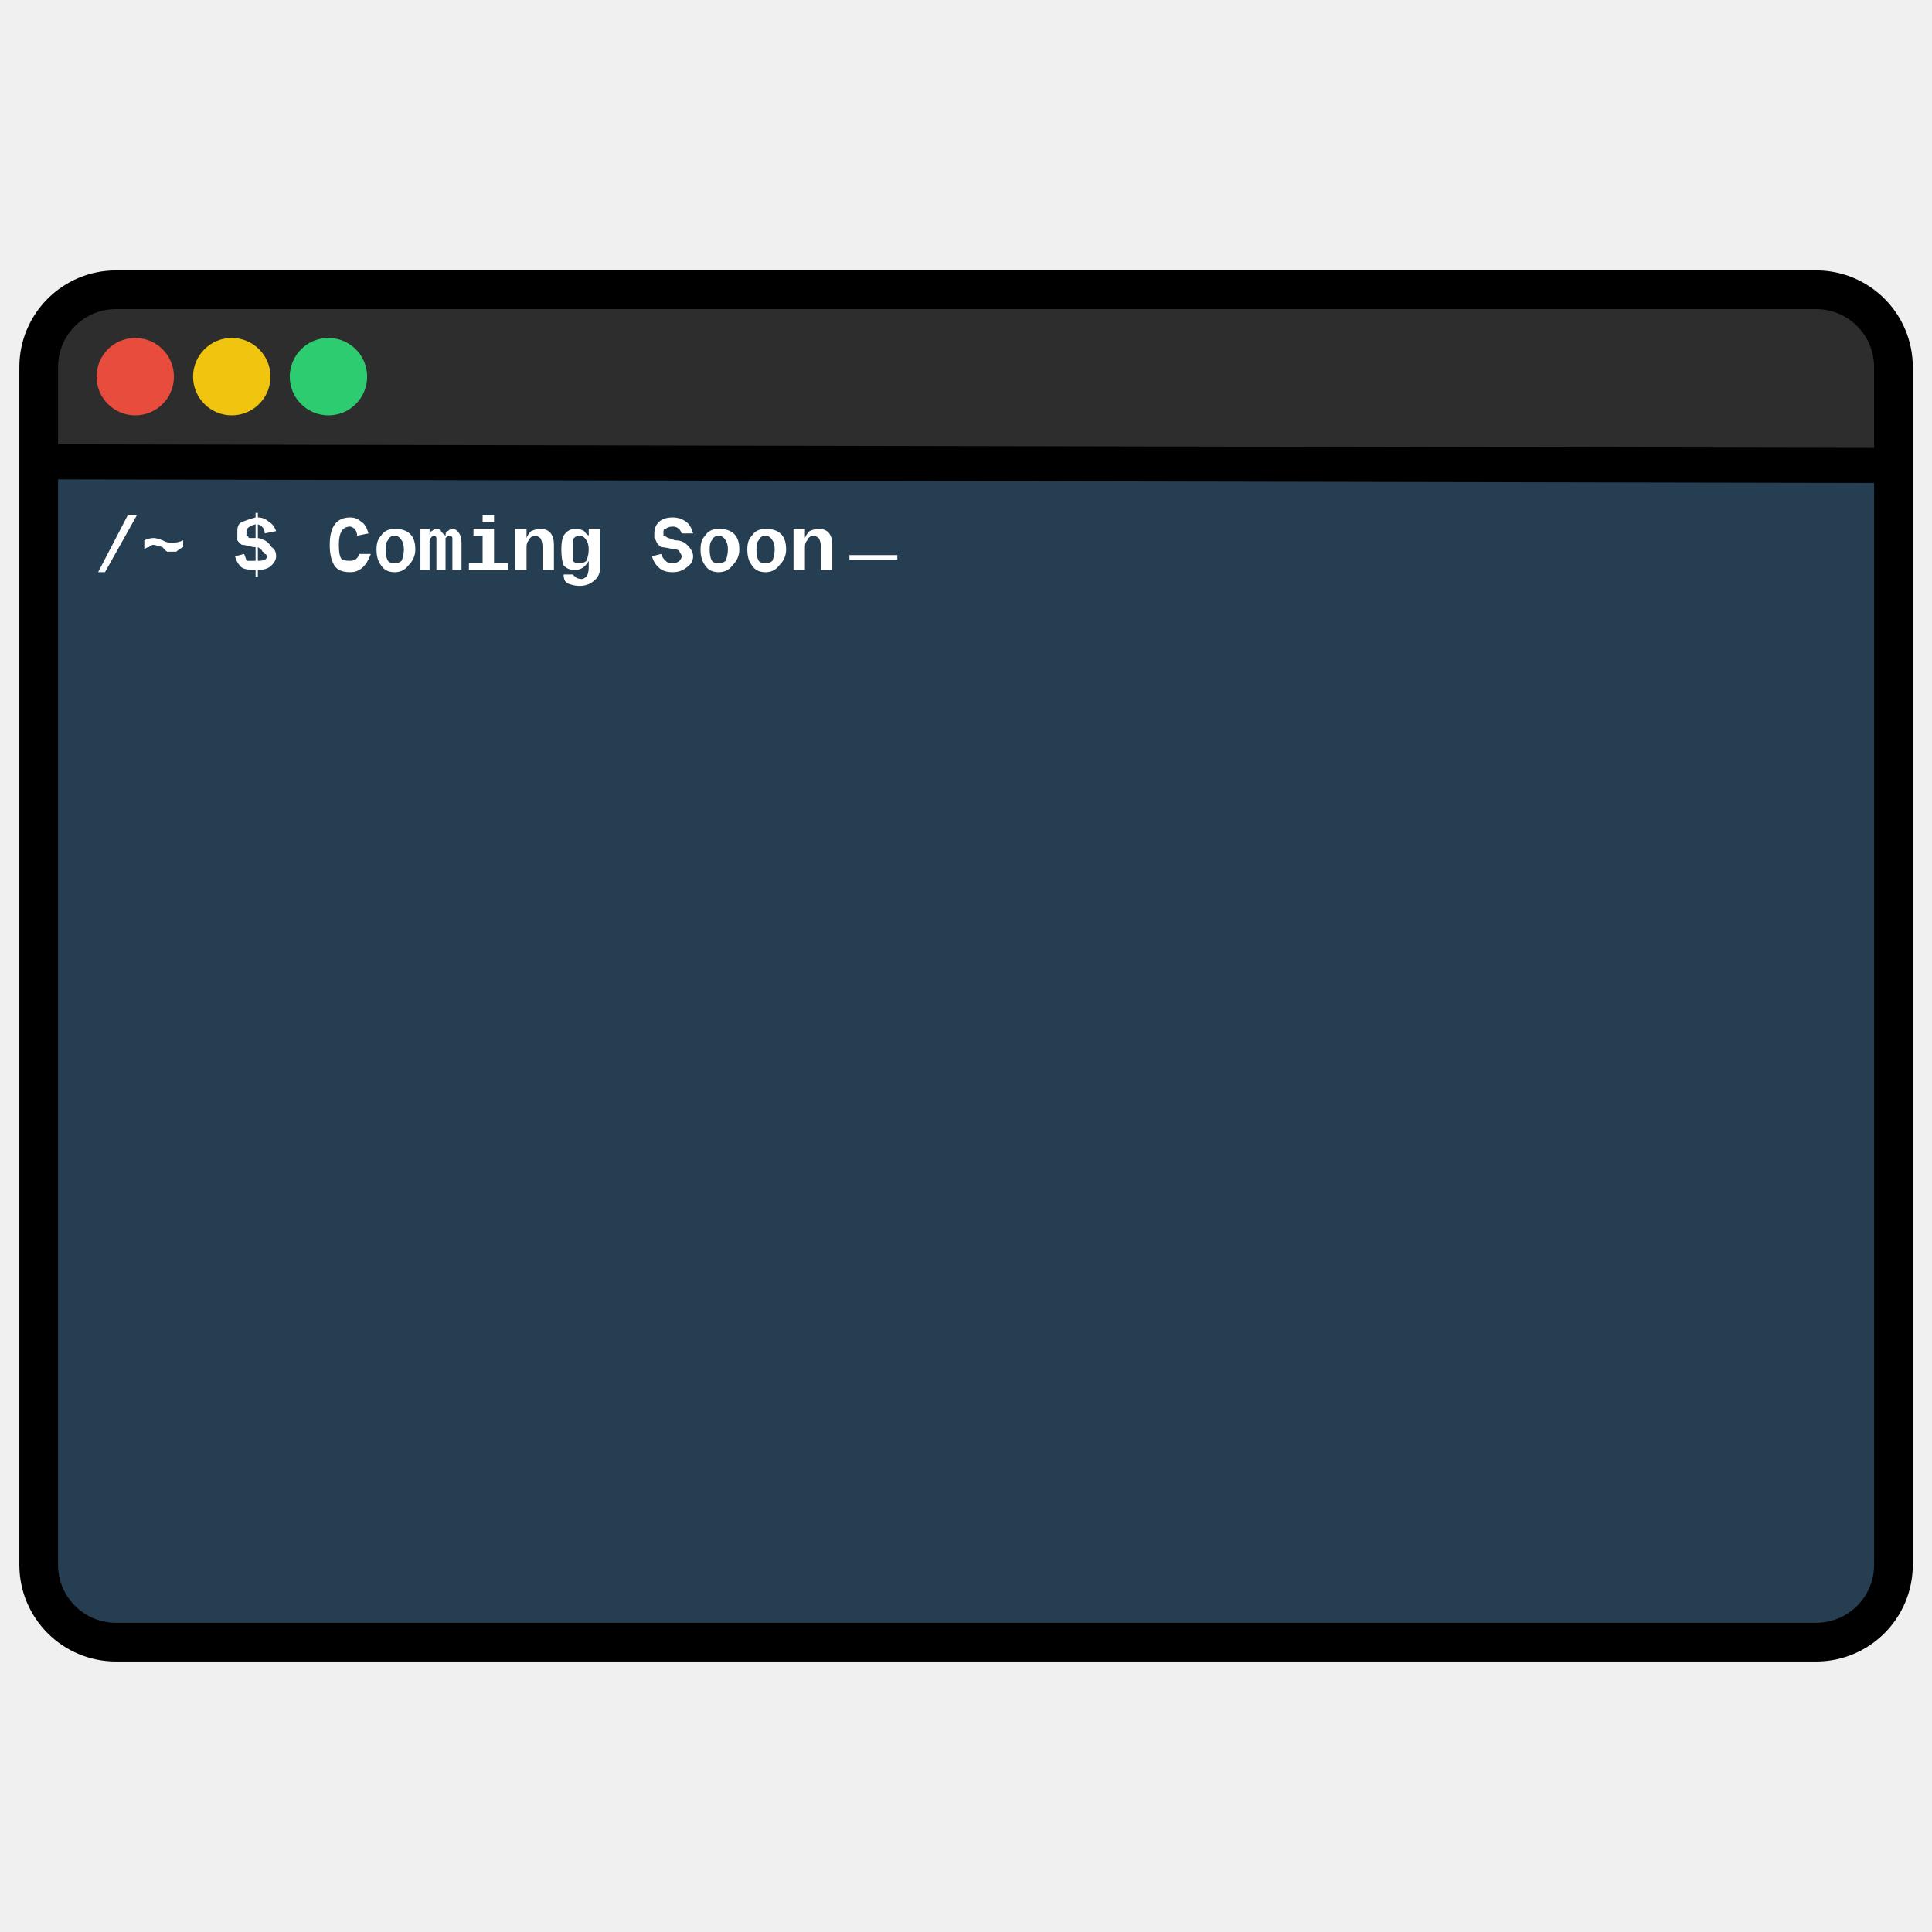
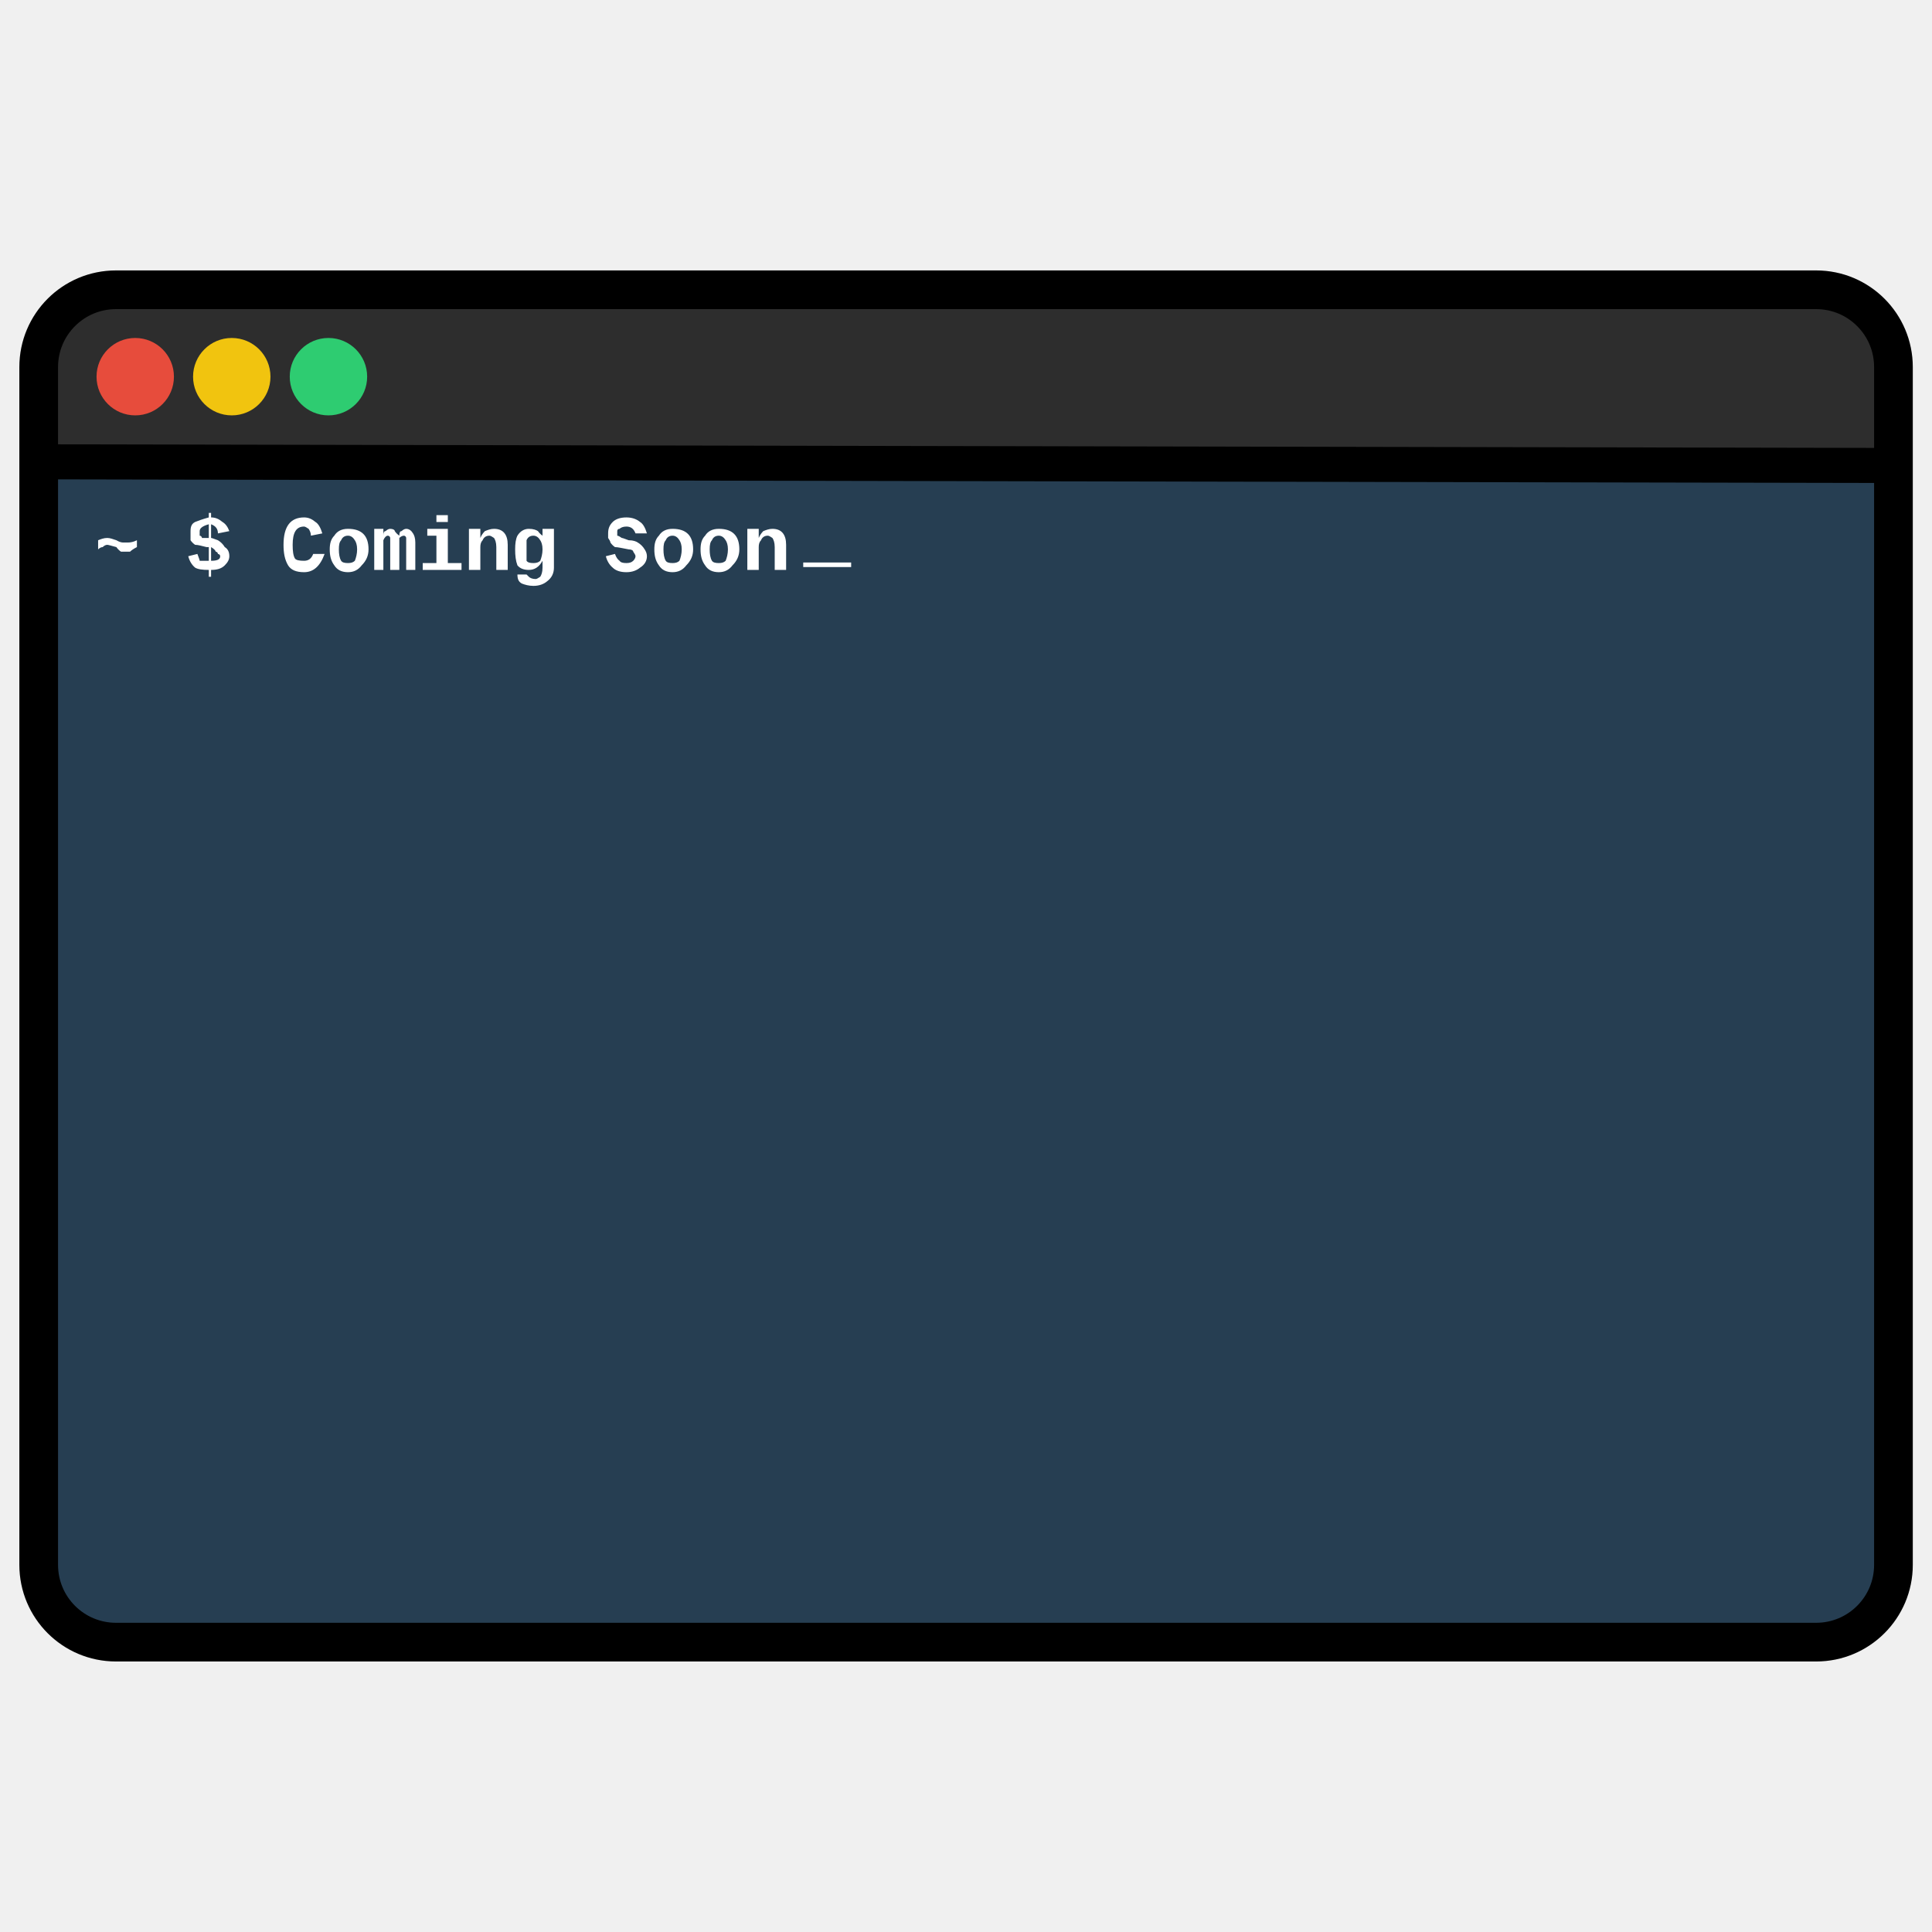
<svg xmlns="http://www.w3.org/2000/svg" width="50" height="50" viewBox="0 0 13.229 13.229" version="1.1" id="svg8">
-   <style>
+   <style id="style4485">
		 @keyframes blink {
		   50% {
		     opacity: 0.0;
		   }
		 }
		 @-webkit-keyframes blink {
		   50% {
		     opacity: 0.0;
		   }
		 }
		 #text4543 {
		   animation: blink 1s step-start 0s infinite;
		   -webkit-animation: blink 1s step-start 0s infinite;
		 }
	 </style>
  <defs id="defs2" />
  <g id="layer2">
    <rect style="fill:#2d2d2d;fill-opacity:1;stroke:none;stroke-width:0.265;stroke-miterlimit:4;stroke-dasharray:none;stroke-opacity:1" id="rect4528" width="12.7" height="1.203" x="0.265" y="1.984" rx="0.422" ry="0.271" />
    <rect style="fill:#263e52;fill-opacity:1;stroke:none;stroke-width:0.265;stroke-miterlimit:4;stroke-dasharray:none;stroke-opacity:1" id="rect4533" width="12.7" height="8.082" x="0.265" y="3.163" rx="0.422" ry="0.271" />
  </g>
  <g id="layer1" transform="translate(0,-283.7708)">
    <rect id="rect3680" width="12.7" height="9.26" x="0.265" y="285.755" style="fill:none;stroke:#000000;stroke-width:0.265;stroke-miterlimit:4;stroke-dasharray:none;stroke-opacity:1" rx="0.529" ry="0.529" />
    <path style="fill:none;stroke:#000000;stroke-width:0.24px;stroke-linecap:butt;stroke-linejoin:miter;stroke-opacity:1" d="M 0.265,286.933 12.964,286.958 Z" id="path4490" />
    <circle style="fill:#e74c3c;fill-opacity:1;stroke:none;stroke-width:0.219;stroke-miterlimit:4;stroke-dasharray:none;stroke-opacity:1" id="path4492" cx="0.926" cy="286.35" r="0.265" />
    <circle style="fill:#f1c40f;fill-opacity:1;stroke:none;stroke-width:0.219;stroke-miterlimit:4;stroke-dasharray:none;stroke-opacity:1" id="path4492-1" cx="1.587" cy="286.35" r="0.265" />
    <circle style="fill:#2ecc71;fill-opacity:1;stroke:none;stroke-width:0.219;stroke-miterlimit:4;stroke-dasharray:none;stroke-opacity:1" id="path4492-1-4" cx="2.249" cy="286.35" r="0.265" />
  </g>
  <g id="layer4" style="display:inline">
    <text xml:space="preserve" style="font-style:normal;font-weight:normal;font-size:0.706px;line-height:6.615px;font-family:sans-serif;letter-spacing:0px;word-spacing:0px;fill:#000000;fill-opacity:1;stroke:none;stroke-width:0.265" x="0.64" y="3.903" id="text4539">
-       <tspan id="tspan4537" x="0.64" y="3.903" style="font-style:normal;font-variant:normal;font-weight:bold;font-stretch:normal;font-size:0.529px;font-family:'Courier New';-inkscape-font-specification:'Courier New Bold';fill:#ffffff;fill-opacity:1;stroke-width:0.265">/~ $ Coming Soon</tspan>
+       <tspan id="tspan4537" x="0.64" y="3.903" style="font-style:normal;font-variant:normal;font-weight:bold;font-stretch:normal;font-size:0.529px;font-family:'Courier New';-inkscape-font-specification:'Courier New Bold';fill:#ffffff;fill-opacity:1;stroke-width:0.265">~ $ Coming Soon</tspan>
    </text>
-     <text xml:space="preserve" style="font-style:normal;font-weight:normal;font-size:10.583px;line-height:6.615px;font-family:sans-serif;letter-spacing:0px;word-spacing:0px;fill:#ffffff;fill-opacity:1;stroke:none;stroke-width:0.265" x="5.817" y="3.768" id="text4543">
-       <tspan id="tspan4541" x="5.817" y="3.768" style="font-style:normal;font-variant:normal;font-weight:bold;font-stretch:normal;font-size:0.529px;font-family:'Courier New';-inkscape-font-specification:'Courier New Bold';fill:#ffffff;fill-opacity:1;stroke-width:0.265">_</tspan>
+     <text xml:space="preserve" style="font-style:normal;font-weight:normal;font-size:10.583px;line-height:6.615px;font-family:sans-serif;letter-spacing:0px;word-spacing:0px;fill:#ffffff;fill-opacity:1;stroke:none;stroke-width:0.265" x="5.499" y="3.821" id="text4543">
+       <tspan id="tspan4541" x="5.499" y="3.821" style="font-style:normal;font-variant:normal;font-weight:bold;font-stretch:normal;font-size:0.529px;font-family:'Courier New';-inkscape-font-specification:'Courier New Bold';fill:#ffffff;fill-opacity:1;stroke-width:0.265">_</tspan>
    </text>
    <flowRoot xml:space="preserve" id="flowRoot4577" style="font-style:normal;font-weight:normal;font-size:2px;line-height:25px;font-family:sans-serif;letter-spacing:0px;word-spacing:0px;fill:#000000;fill-opacity:1;stroke:none" transform="scale(0.2645833)">
      <flowRegion id="flowRegion4579">
        <rect id="rect4581" width="0.407" height="6.87" x="22.887" y="-7.686" />
      </flowRegion>
      <flowPara id="flowPara4583" />
    </flowRoot>
    <flowRoot xml:space="preserve" id="flowRoot4585" style="font-style:normal;font-weight:normal;font-size:2px;line-height:25px;font-family:sans-serif;letter-spacing:0px;word-spacing:0px;fill:#000000;fill-opacity:1;stroke:none" transform="scale(0.2645833)">
      <flowRegion id="flowRegion4587">
        <rect id="rect4589" width="75.492" height="42.197" x="37.075" y="7.803" />
      </flowRegion>
      <flowPara id="flowPara4591" />
    </flowRoot>
  </g>
</svg>
